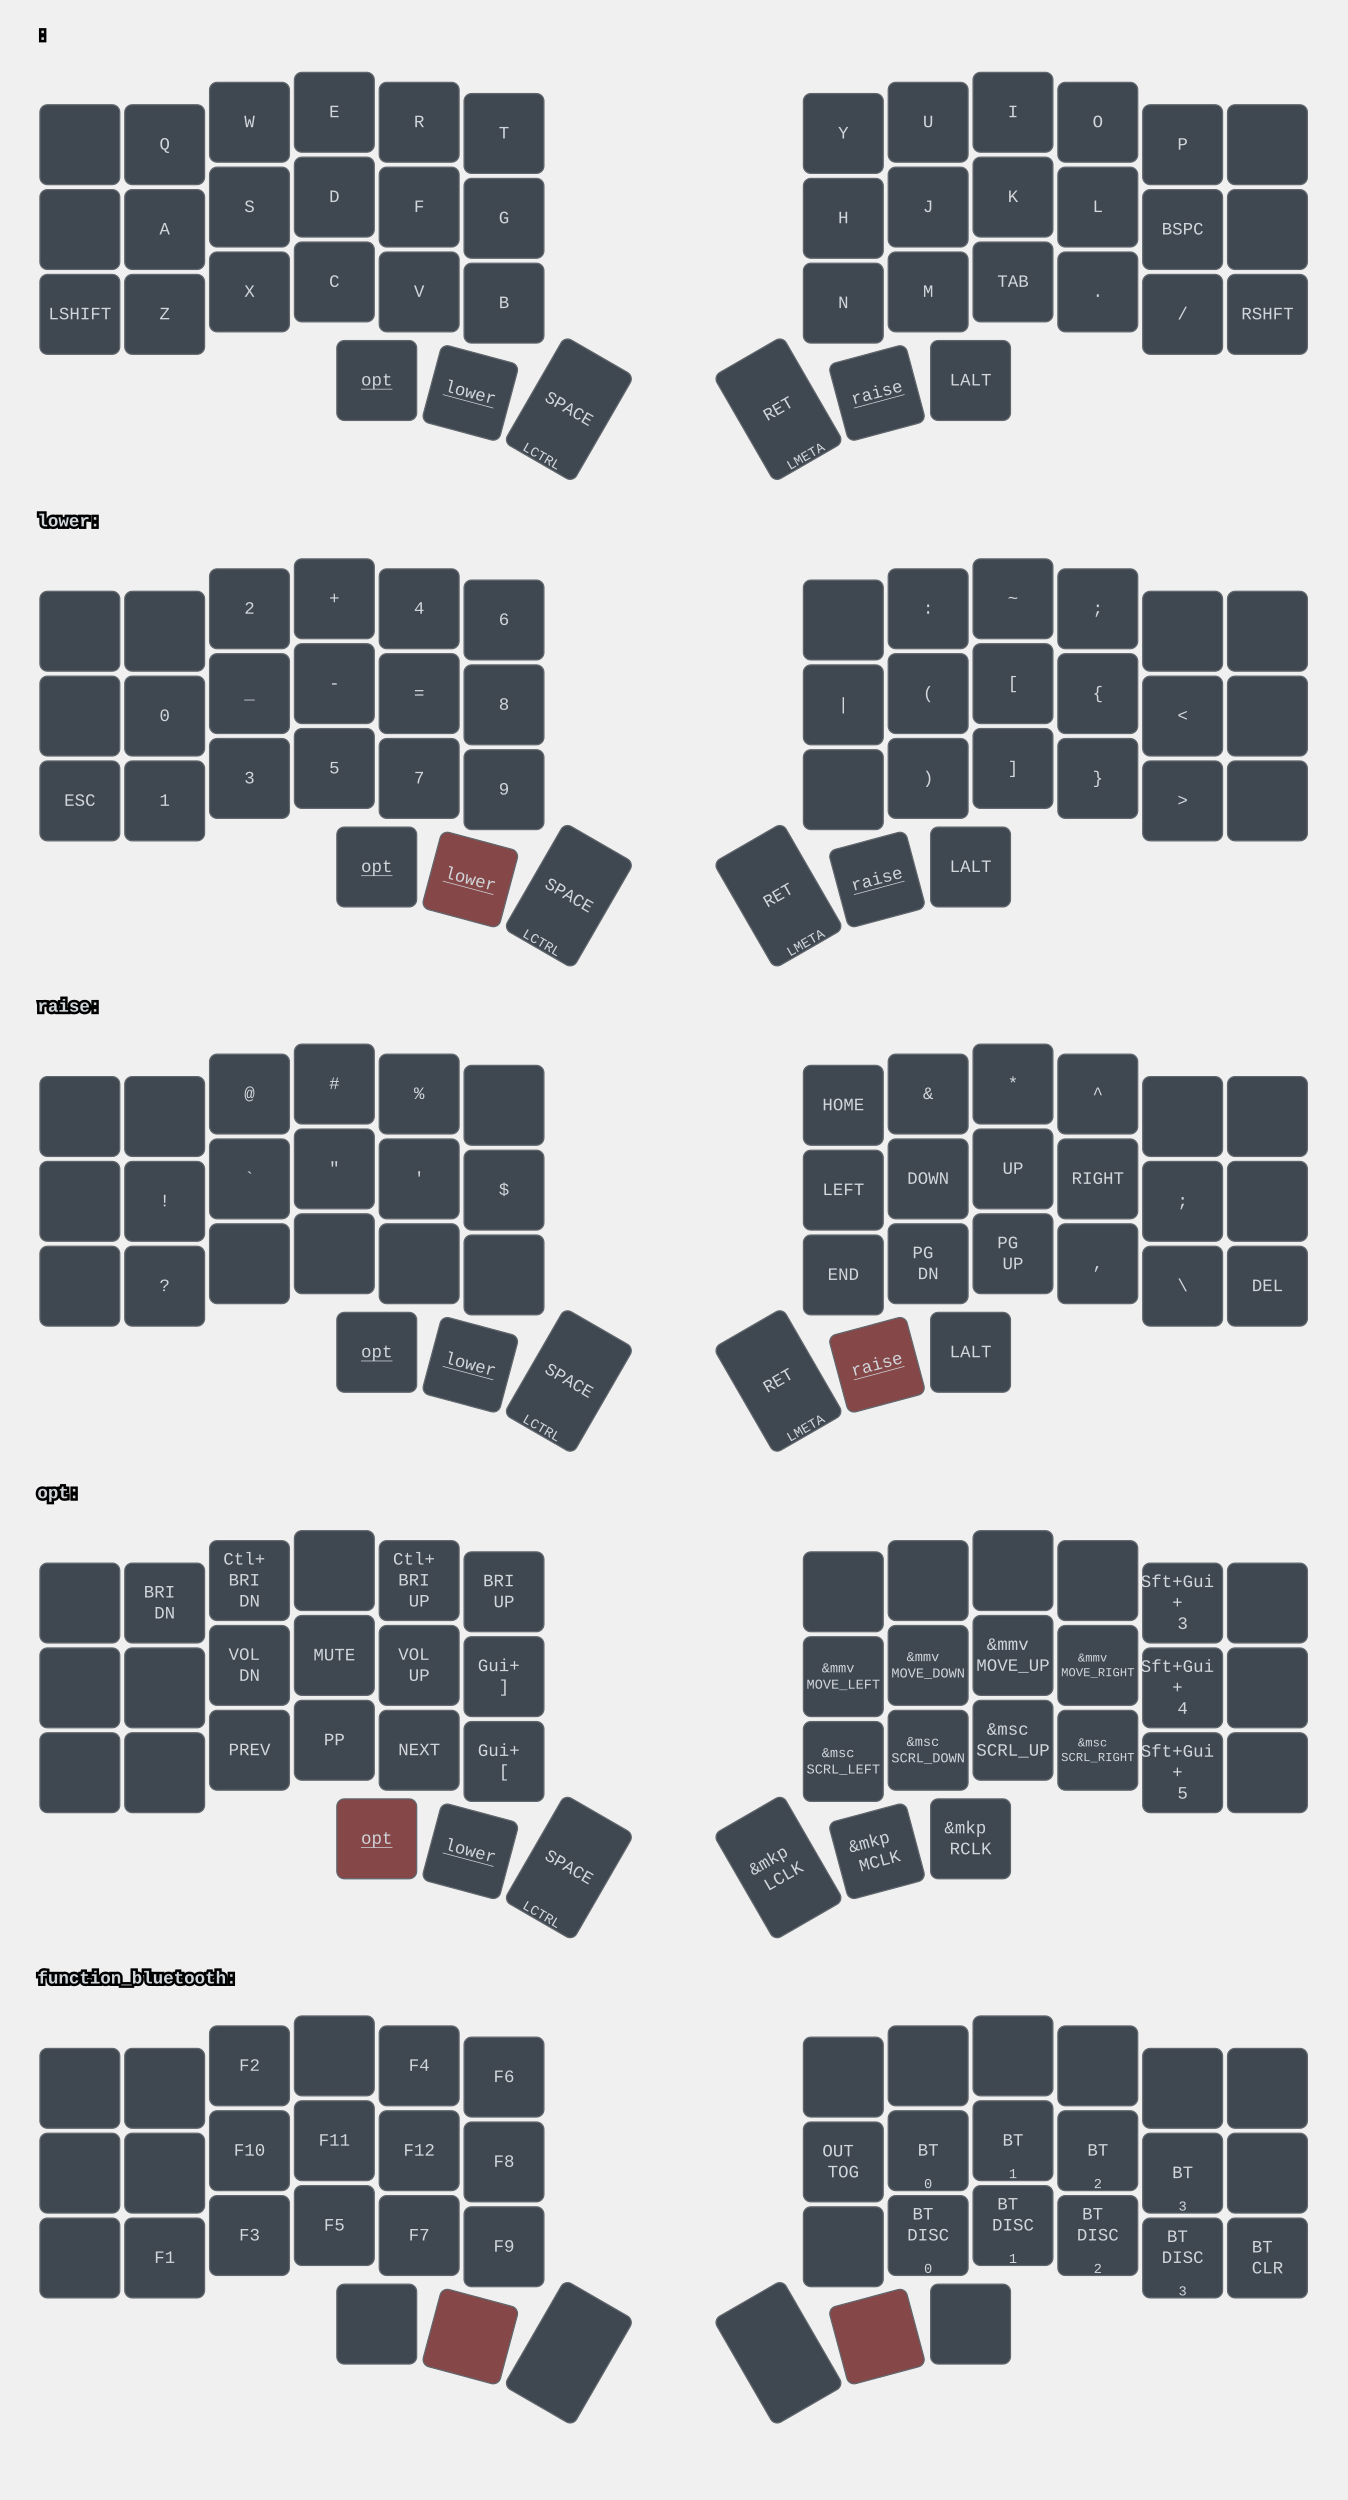
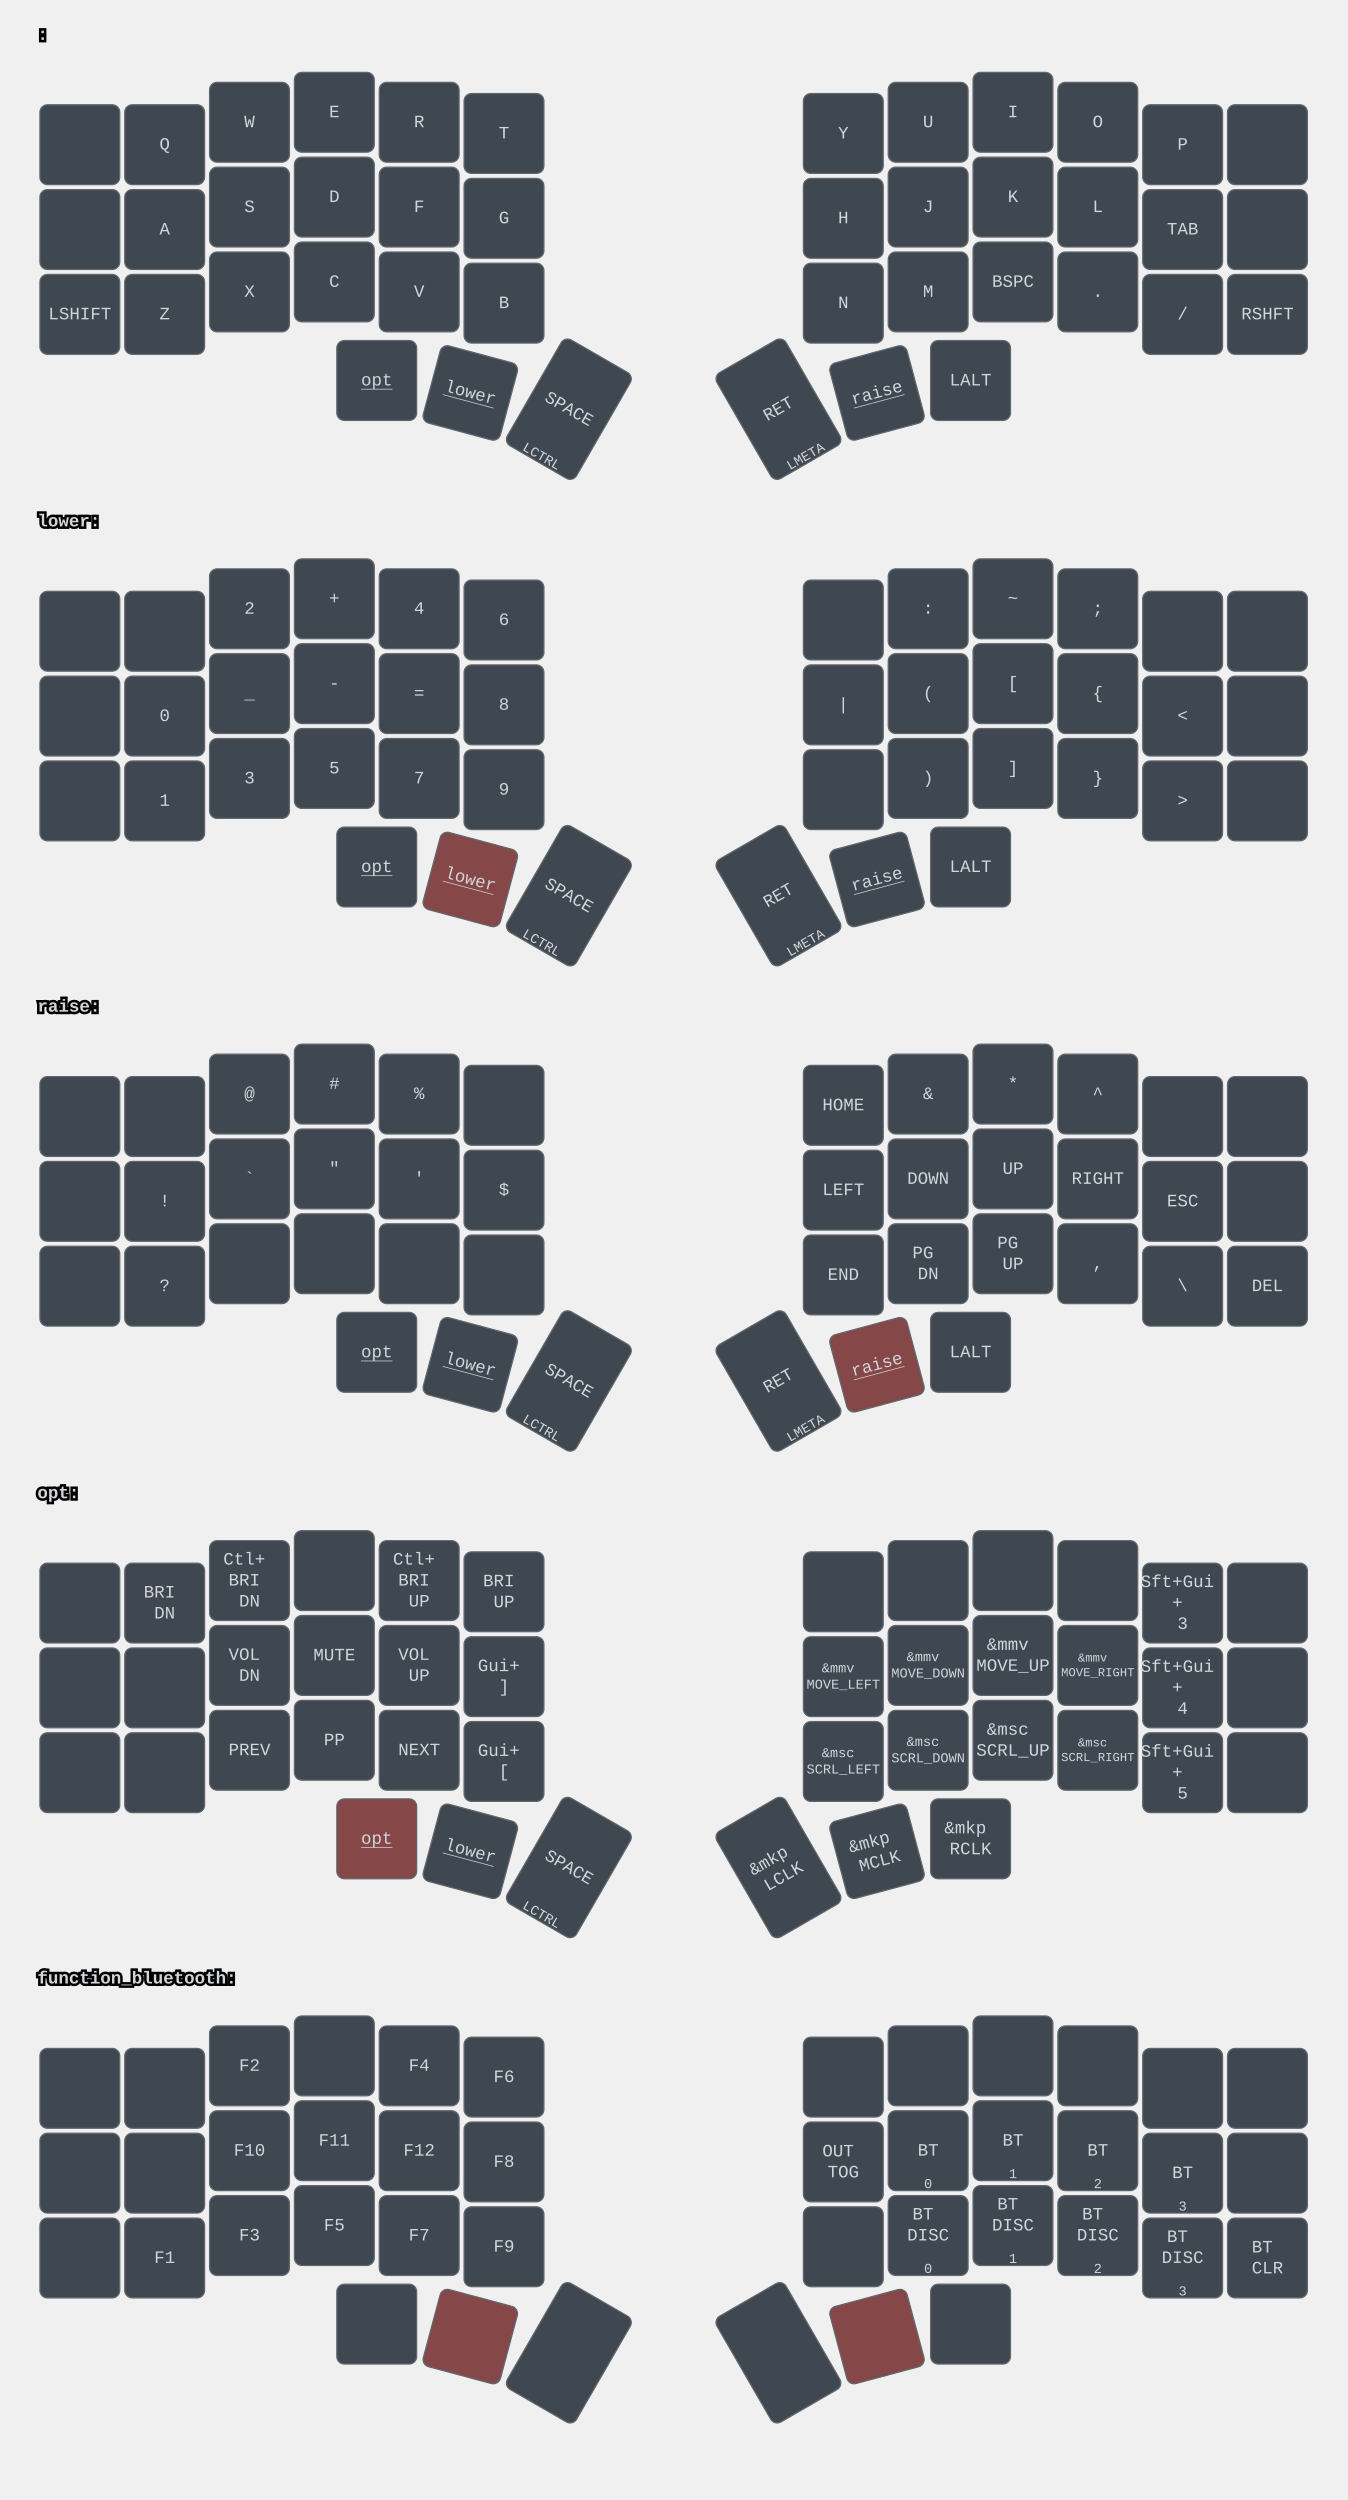
<svg xmlns="http://www.w3.org/2000/svg" width="1080" height="2004" viewBox="0 0 1080 2004" class="keymap">
  <style>/* inherit to force styles through use tags */
svg path {
    fill: inherit;
}

/* font and background color specifications */
svg.keymap {
    font-family: SFMono-Regular,Consolas,Liberation Mono,Menlo,monospace;
    font-size: 14px;
    font-kerning: normal;
    text-rendering: optimizeLegibility;
    fill: #24292e;
}

/* default key styling */
rect.key {
    fill: #f6f8fa;
}

rect.key, rect.combo {
    stroke: #c9cccf;
    stroke-width: 1;
}

/* default key side styling, only used is draw_key_sides is set */
rect.side {
    filter: brightness(90%);
}

/* color accent for combo boxes */
rect.combo, rect.combo-separate {
    fill: #cdf;
}

/* color accent for held keys */
rect.held, rect.combo.held {
    fill: #fdd;
}

/* color accent for ghost (optional) keys */
rect.ghost, rect.combo.ghost {
    stroke-dasharray: 4, 4;
    stroke-width: 2;
}

text {
    text-anchor: middle;
    dominant-baseline: middle;
}

/* styling for layer labels */
text.label {
    font-weight: bold;
    text-anchor: start;
    stroke: white;
    stroke-width: 4;
    paint-order: stroke;
}

/* styling for optional footer */
text.footer {
    text-anchor: end;
    dominant-baseline: auto;
    stroke: white;
    stroke-width: 4;
    paint-order: stroke;
}

/* styling for combo tap, and key non-tap label text */
text.combo, text.hold, text.shifted, text.left, text.right {
    font-size: 11px;
}

text.hold {
    text-anchor: middle;
    dominant-baseline: auto;
}

text.shifted {
    text-anchor: middle;
    dominant-baseline: hanging;
}

text.left {
    text-anchor: start;
}

text.right {
    text-anchor: end;
}

text.layer-activator {
    text-decoration: underline;
}

/* styling for hold/shifted label text in combo box */
text.combo.hold, text.combo.shifted, text.combo.left, text.combo.right {
    font-size: 8px;
}

/* lighter symbol for transparent keys */
text.trans {
    fill: #7b7e81;
}

/* styling for combo dendrons */
path.combo {
    stroke-width: 1;
    stroke: gray;
    fill: none;
}

/* Start Tabler Icons Cleanup */
/* cannot use height/width with glyphs */
.icon-tabler &gt; path {
    fill: inherit;
    stroke: inherit;
    stroke-width: 2;
}
/* hide tabler's default box */
.icon-tabler &gt; path[stroke="none"][fill="none"] {
    visibility: hidden;
}
/* End Tabler Icons Cleanup */

svg.keymap { fill: #d1d6db; }
rect.key { fill: #3f4750; }
rect.key, rect.combo { stroke: #60666c; }
rect.combo, rect.combo-separate { fill: #1f3d7a; }
rect.held, rect.combo.held { fill: #854747; }
text.label, text.footer { stroke: black; }
text.trans { fill: #7e8184; }
path.combo { stroke: #7f7f7f; }
</style>
  <g transform="translate(30, 0)" class="layer- ">
    <text x="0" y="28" class="label" id="x_x"> :</text>
    <g transform="translate(0, 56)">
      <g transform="translate(34, 60)" class="key keypos-0">
        <rect rx="6" ry="6" x="-32" y="-32" width="64" height="64" class="key" />
      </g>
      <g transform="translate(102, 60)" class="key keypos-1">
        <rect rx="6" ry="6" x="-32" y="-32" width="64" height="64" class="key" />
        <text x="0" y="0" class="key tap">Q</text>
      </g>
      <g transform="translate(170, 42)" class="key keypos-2">
        <rect rx="6" ry="6" x="-32" y="-32" width="64" height="64" class="key" />
        <text x="0" y="0" class="key tap">W</text>
      </g>
      <g transform="translate(238, 34)" class="key keypos-3">
        <rect rx="6" ry="6" x="-32" y="-32" width="64" height="64" class="key" />
        <text x="0" y="0" class="key tap">E</text>
      </g>
      <g transform="translate(306, 42)" class="key keypos-4">
        <rect rx="6" ry="6" x="-32" y="-32" width="64" height="64" class="key" />
        <text x="0" y="0" class="key tap">R</text>
      </g>
      <g transform="translate(374, 51)" class="key keypos-5">
        <rect rx="6" ry="6" x="-32" y="-32" width="64" height="64" class="key" />
        <text x="0" y="0" class="key tap">T</text>
      </g>
      <g transform="translate(646, 51)" class="key keypos-6">
        <rect rx="6" ry="6" x="-32" y="-32" width="64" height="64" class="key" />
        <text x="0" y="0" class="key tap">Y</text>
      </g>
      <g transform="translate(714, 42)" class="key keypos-7">
        <rect rx="6" ry="6" x="-32" y="-32" width="64" height="64" class="key" />
        <text x="0" y="0" class="key tap">U</text>
      </g>
      <g transform="translate(782, 34)" class="key keypos-8">
        <rect rx="6" ry="6" x="-32" y="-32" width="64" height="64" class="key" />
        <text x="0" y="0" class="key tap">I</text>
      </g>
      <g transform="translate(850, 42)" class="key keypos-9">
        <rect rx="6" ry="6" x="-32" y="-32" width="64" height="64" class="key" />
        <text x="0" y="0" class="key tap">O</text>
      </g>
      <g transform="translate(918, 60)" class="key keypos-10">
        <rect rx="6" ry="6" x="-32" y="-32" width="64" height="64" class="key" />
        <text x="0" y="0" class="key tap">P</text>
      </g>
      <g transform="translate(986, 60)" class="key keypos-11">
        <rect rx="6" ry="6" x="-32" y="-32" width="64" height="64" class="key" />
      </g>
      <g transform="translate(34, 128)" class="key keypos-12">
        <rect rx="6" ry="6" x="-32" y="-32" width="64" height="64" class="key" />
      </g>
      <g transform="translate(102, 128)" class="key keypos-13">
        <rect rx="6" ry="6" x="-32" y="-32" width="64" height="64" class="key" />
        <text x="0" y="0" class="key tap">A</text>
      </g>
      <g transform="translate(170, 110)" class="key keypos-14">
        <rect rx="6" ry="6" x="-32" y="-32" width="64" height="64" class="key" />
        <text x="0" y="0" class="key tap">S</text>
      </g>
      <g transform="translate(238, 102)" class="key keypos-15">
        <rect rx="6" ry="6" x="-32" y="-32" width="64" height="64" class="key" />
        <text x="0" y="0" class="key tap">D</text>
      </g>
      <g transform="translate(306, 110)" class="key keypos-16">
        <rect rx="6" ry="6" x="-32" y="-32" width="64" height="64" class="key" />
        <text x="0" y="0" class="key tap">F</text>
      </g>
      <g transform="translate(374, 119)" class="key keypos-17">
        <rect rx="6" ry="6" x="-32" y="-32" width="64" height="64" class="key" />
        <text x="0" y="0" class="key tap">G</text>
      </g>
      <g transform="translate(646, 119)" class="key keypos-18">
        <rect rx="6" ry="6" x="-32" y="-32" width="64" height="64" class="key" />
        <text x="0" y="0" class="key tap">H</text>
      </g>
      <g transform="translate(714, 110)" class="key keypos-19">
        <rect rx="6" ry="6" x="-32" y="-32" width="64" height="64" class="key" />
        <text x="0" y="0" class="key tap">J</text>
      </g>
      <g transform="translate(782, 102)" class="key keypos-20">
        <rect rx="6" ry="6" x="-32" y="-32" width="64" height="64" class="key" />
        <text x="0" y="0" class="key tap">K</text>
      </g>
      <g transform="translate(850, 110)" class="key keypos-21">
        <rect rx="6" ry="6" x="-32" y="-32" width="64" height="64" class="key" />
        <text x="0" y="0" class="key tap">L</text>
      </g>
      <g transform="translate(918, 128)" class="key keypos-22">
        <rect rx="6" ry="6" x="-32" y="-32" width="64" height="64" class="key" />
+         <text x="0" y="0" class="key tap">TAB</text>
+       </g>
+       <g transform="translate(986, 128)" class="key keypos-23">
+         <rect rx="6" ry="6" x="-32" y="-32" width="64" height="64" class="key" />
+       </g>
+       <g transform="translate(34, 196)" class="key keypos-24">
+         <rect rx="6" ry="6" x="-32" y="-32" width="64" height="64" class="key" />
+         <text x="0" y="0" class="key tap">LSHIFT</text>
+       </g>
+       <g transform="translate(102, 196)" class="key keypos-25">
+         <rect rx="6" ry="6" x="-32" y="-32" width="64" height="64" class="key" />
+         <text x="0" y="0" class="key tap">Z</text>
+       </g>
+       <g transform="translate(170, 178)" class="key keypos-26">
+         <rect rx="6" ry="6" x="-32" y="-32" width="64" height="64" class="key" />
+         <text x="0" y="0" class="key tap">X</text>
+       </g>
+       <g transform="translate(238, 170)" class="key keypos-27">
+         <rect rx="6" ry="6" x="-32" y="-32" width="64" height="64" class="key" />
+         <text x="0" y="0" class="key tap">C</text>
+       </g>
+       <g transform="translate(306, 178)" class="key keypos-28">
+         <rect rx="6" ry="6" x="-32" y="-32" width="64" height="64" class="key" />
+         <text x="0" y="0" class="key tap">V</text>
+       </g>
+       <g transform="translate(374, 187)" class="key keypos-29">
+         <rect rx="6" ry="6" x="-32" y="-32" width="64" height="64" class="key" />
+         <text x="0" y="0" class="key tap">B</text>
+       </g>
+       <g transform="translate(646, 187)" class="key keypos-30">
+         <rect rx="6" ry="6" x="-32" y="-32" width="64" height="64" class="key" />
+         <text x="0" y="0" class="key tap">N</text>
+       </g>
+       <g transform="translate(714, 178)" class="key keypos-31">
+         <rect rx="6" ry="6" x="-32" y="-32" width="64" height="64" class="key" />
+         <text x="0" y="0" class="key tap">M</text>
+       </g>
+       <g transform="translate(782, 170)" class="key keypos-32">
+         <rect rx="6" ry="6" x="-32" y="-32" width="64" height="64" class="key" />
        <text x="0" y="0" class="key tap">BSPC</text>
-       </g>
-       <g transform="translate(986, 128)" class="key keypos-23">
-         <rect rx="6" ry="6" x="-32" y="-32" width="64" height="64" class="key" />
-       </g>
-       <g transform="translate(34, 196)" class="key keypos-24">
-         <rect rx="6" ry="6" x="-32" y="-32" width="64" height="64" class="key" />
-         <text x="0" y="0" class="key tap">LSHIFT</text>
-       </g>
-       <g transform="translate(102, 196)" class="key keypos-25">
-         <rect rx="6" ry="6" x="-32" y="-32" width="64" height="64" class="key" />
-         <text x="0" y="0" class="key tap">Z</text>
-       </g>
-       <g transform="translate(170, 178)" class="key keypos-26">
-         <rect rx="6" ry="6" x="-32" y="-32" width="64" height="64" class="key" />
-         <text x="0" y="0" class="key tap">X</text>
-       </g>
-       <g transform="translate(238, 170)" class="key keypos-27">
-         <rect rx="6" ry="6" x="-32" y="-32" width="64" height="64" class="key" />
-         <text x="0" y="0" class="key tap">C</text>
-       </g>
-       <g transform="translate(306, 178)" class="key keypos-28">
-         <rect rx="6" ry="6" x="-32" y="-32" width="64" height="64" class="key" />
-         <text x="0" y="0" class="key tap">V</text>
-       </g>
-       <g transform="translate(374, 187)" class="key keypos-29">
-         <rect rx="6" ry="6" x="-32" y="-32" width="64" height="64" class="key" />
-         <text x="0" y="0" class="key tap">B</text>
-       </g>
-       <g transform="translate(646, 187)" class="key keypos-30">
-         <rect rx="6" ry="6" x="-32" y="-32" width="64" height="64" class="key" />
-         <text x="0" y="0" class="key tap">N</text>
-       </g>
-       <g transform="translate(714, 178)" class="key keypos-31">
-         <rect rx="6" ry="6" x="-32" y="-32" width="64" height="64" class="key" />
-         <text x="0" y="0" class="key tap">M</text>
-       </g>
-       <g transform="translate(782, 170)" class="key keypos-32">
-         <rect rx="6" ry="6" x="-32" y="-32" width="64" height="64" class="key" />
-         <text x="0" y="0" class="key tap">TAB</text>
      </g>
      <g transform="translate(850, 178)" class="key keypos-33">
        <rect rx="6" ry="6" x="-32" y="-32" width="64" height="64" class="key" />
        <text x="0" y="0" class="key tap">.</text>
      </g>
      <g transform="translate(918, 196)" class="key keypos-34">
        <rect rx="6" ry="6" x="-32" y="-32" width="64" height="64" class="key" />
        <text x="0" y="0" class="key tap">/</text>
      </g>
      <g transform="translate(986, 196)" class="key keypos-35">
        <rect rx="6" ry="6" x="-32" y="-32" width="64" height="64" class="key" />
        <text x="0" y="0" class="key tap">RSHFT</text>
      </g>
      <g transform="translate(272, 249)" class="key keypos-36">
        <rect rx="6" ry="6" x="-32" y="-32" width="64" height="64" class="key" />
        <a href="#opt">
          <text x="0" y="0" class="key tap layer-activator">opt</text>
        </a>
      </g>
      <g transform="translate(347, 259) rotate(15.0)" class="key keypos-37">
        <rect rx="6" ry="6" x="-32" y="-32" width="64" height="64" class="key" />
        <a href="#lower">
          <text x="0" y="0" class="key tap layer-activator">lower</text>
        </a>
      </g>
      <g transform="translate(426, 272) rotate(30.0)" class="key keypos-38">
        <rect rx="6" ry="6" x="-32" y="-49" width="64" height="98" class="key" />
        <text x="0" y="0" class="key tap">SPACE</text>
        <text x="0" y="47" class="key hold">LCTRL</text>
      </g>
      <g transform="translate(594, 272) rotate(-30.0)" class="key keypos-39">
        <rect rx="6" ry="6" x="-32" y="-49" width="64" height="98" class="key" />
        <text x="0" y="0" class="key tap">RET</text>
        <text x="0" y="47" class="key hold">LMETA</text>
      </g>
      <g transform="translate(673, 259) rotate(-15.0)" class="key keypos-40">
        <rect rx="6" ry="6" x="-32" y="-32" width="64" height="64" class="key" />
        <a href="#raise">
          <text x="0" y="0" class="key tap layer-activator">raise</text>
        </a>
      </g>
      <g transform="translate(748, 249)" class="key keypos-41">
        <rect rx="6" ry="6" x="-32" y="-32" width="64" height="64" class="key" />
        <text x="0" y="0" class="key tap">LALT</text>
      </g>
    </g>
  </g>
  <g transform="translate(30, 390)" class="layer-lower">
    <text x="0" y="28" class="label" id="lower">lower:</text>
    <g transform="translate(0, 56)">
      <g transform="translate(34, 60)" class="key keypos-0">
        <rect rx="6" ry="6" x="-32" y="-32" width="64" height="64" class="key" />
      </g>
      <g transform="translate(102, 60)" class="key keypos-1">
        <rect rx="6" ry="6" x="-32" y="-32" width="64" height="64" class="key" />
      </g>
      <g transform="translate(170, 42)" class="key keypos-2">
        <rect rx="6" ry="6" x="-32" y="-32" width="64" height="64" class="key" />
        <text x="0" y="0" class="key tap">2</text>
      </g>
      <g transform="translate(238, 34)" class="key keypos-3">
        <rect rx="6" ry="6" x="-32" y="-32" width="64" height="64" class="key" />
        <text x="0" y="0" class="key tap">+</text>
      </g>
      <g transform="translate(306, 42)" class="key keypos-4">
        <rect rx="6" ry="6" x="-32" y="-32" width="64" height="64" class="key" />
        <text x="0" y="0" class="key tap">4</text>
      </g>
      <g transform="translate(374, 51)" class="key keypos-5">
        <rect rx="6" ry="6" x="-32" y="-32" width="64" height="64" class="key" />
        <text x="0" y="0" class="key tap">6</text>
      </g>
      <g transform="translate(646, 51)" class="key keypos-6">
        <rect rx="6" ry="6" x="-32" y="-32" width="64" height="64" class="key" />
      </g>
      <g transform="translate(714, 42)" class="key keypos-7">
        <rect rx="6" ry="6" x="-32" y="-32" width="64" height="64" class="key" />
        <text x="0" y="0" class="key tap">:</text>
      </g>
      <g transform="translate(782, 34)" class="key keypos-8">
        <rect rx="6" ry="6" x="-32" y="-32" width="64" height="64" class="key" />
        <text x="0" y="0" class="key tap">~</text>
      </g>
      <g transform="translate(850, 42)" class="key keypos-9">
        <rect rx="6" ry="6" x="-32" y="-32" width="64" height="64" class="key" />
        <text x="0" y="0" class="key tap">;</text>
      </g>
      <g transform="translate(918, 60)" class="key keypos-10">
        <rect rx="6" ry="6" x="-32" y="-32" width="64" height="64" class="key" />
      </g>
      <g transform="translate(986, 60)" class="key keypos-11">
        <rect rx="6" ry="6" x="-32" y="-32" width="64" height="64" class="key" />
      </g>
      <g transform="translate(34, 128)" class="key keypos-12">
        <rect rx="6" ry="6" x="-32" y="-32" width="64" height="64" class="key" />
      </g>
      <g transform="translate(102, 128)" class="key keypos-13">
        <rect rx="6" ry="6" x="-32" y="-32" width="64" height="64" class="key" />
        <text x="0" y="0" class="key tap">0</text>
      </g>
      <g transform="translate(170, 110)" class="key keypos-14">
        <rect rx="6" ry="6" x="-32" y="-32" width="64" height="64" class="key" />
        <text x="0" y="0" class="key tap">_</text>
      </g>
      <g transform="translate(238, 102)" class="key keypos-15">
        <rect rx="6" ry="6" x="-32" y="-32" width="64" height="64" class="key" />
        <text x="0" y="0" class="key tap">-</text>
      </g>
      <g transform="translate(306, 110)" class="key keypos-16">
        <rect rx="6" ry="6" x="-32" y="-32" width="64" height="64" class="key" />
        <text x="0" y="0" class="key tap">=</text>
      </g>
      <g transform="translate(374, 119)" class="key keypos-17">
        <rect rx="6" ry="6" x="-32" y="-32" width="64" height="64" class="key" />
        <text x="0" y="0" class="key tap">8</text>
      </g>
      <g transform="translate(646, 119)" class="key keypos-18">
        <rect rx="6" ry="6" x="-32" y="-32" width="64" height="64" class="key" />
        <text x="0" y="0" class="key tap">|</text>
      </g>
      <g transform="translate(714, 110)" class="key keypos-19">
        <rect rx="6" ry="6" x="-32" y="-32" width="64" height="64" class="key" />
        <text x="0" y="0" class="key tap">(</text>
      </g>
      <g transform="translate(782, 102)" class="key keypos-20">
        <rect rx="6" ry="6" x="-32" y="-32" width="64" height="64" class="key" />
        <text x="0" y="0" class="key tap">[</text>
      </g>
      <g transform="translate(850, 110)" class="key keypos-21">
        <rect rx="6" ry="6" x="-32" y="-32" width="64" height="64" class="key" />
        <text x="0" y="0" class="key tap">{</text>
      </g>
      <g transform="translate(918, 128)" class="key keypos-22">
        <rect rx="6" ry="6" x="-32" y="-32" width="64" height="64" class="key" />
        <text x="0" y="0" class="key tap">&lt;</text>
      </g>
      <g transform="translate(986, 128)" class="key keypos-23">
        <rect rx="6" ry="6" x="-32" y="-32" width="64" height="64" class="key" />
      </g>
      <g transform="translate(34, 196)" class="key keypos-24">
        <rect rx="6" ry="6" x="-32" y="-32" width="64" height="64" class="key" />
-         <text x="0" y="0" class="key tap">ESC</text>
      </g>
      <g transform="translate(102, 196)" class="key keypos-25">
        <rect rx="6" ry="6" x="-32" y="-32" width="64" height="64" class="key" />
        <text x="0" y="0" class="key tap">1</text>
      </g>
      <g transform="translate(170, 178)" class="key keypos-26">
        <rect rx="6" ry="6" x="-32" y="-32" width="64" height="64" class="key" />
        <text x="0" y="0" class="key tap">3</text>
      </g>
      <g transform="translate(238, 170)" class="key keypos-27">
        <rect rx="6" ry="6" x="-32" y="-32" width="64" height="64" class="key" />
        <text x="0" y="0" class="key tap">5</text>
      </g>
      <g transform="translate(306, 178)" class="key keypos-28">
        <rect rx="6" ry="6" x="-32" y="-32" width="64" height="64" class="key" />
        <text x="0" y="0" class="key tap">7</text>
      </g>
      <g transform="translate(374, 187)" class="key keypos-29">
        <rect rx="6" ry="6" x="-32" y="-32" width="64" height="64" class="key" />
        <text x="0" y="0" class="key tap">9</text>
      </g>
      <g transform="translate(646, 187)" class="key keypos-30">
        <rect rx="6" ry="6" x="-32" y="-32" width="64" height="64" class="key" />
      </g>
      <g transform="translate(714, 178)" class="key keypos-31">
        <rect rx="6" ry="6" x="-32" y="-32" width="64" height="64" class="key" />
        <text x="0" y="0" class="key tap">)</text>
      </g>
      <g transform="translate(782, 170)" class="key keypos-32">
        <rect rx="6" ry="6" x="-32" y="-32" width="64" height="64" class="key" />
        <text x="0" y="0" class="key tap">]</text>
      </g>
      <g transform="translate(850, 178)" class="key keypos-33">
        <rect rx="6" ry="6" x="-32" y="-32" width="64" height="64" class="key" />
        <text x="0" y="0" class="key tap">}</text>
      </g>
      <g transform="translate(918, 196)" class="key keypos-34">
        <rect rx="6" ry="6" x="-32" y="-32" width="64" height="64" class="key" />
        <text x="0" y="0" class="key tap">&gt;</text>
      </g>
      <g transform="translate(986, 196)" class="key keypos-35">
        <rect rx="6" ry="6" x="-32" y="-32" width="64" height="64" class="key" />
      </g>
      <g transform="translate(272, 249)" class="key keypos-36">
        <rect rx="6" ry="6" x="-32" y="-32" width="64" height="64" class="key" />
        <a href="#opt">
          <text x="0" y="0" class="key tap layer-activator">opt</text>
        </a>
      </g>
      <g transform="translate(347, 259) rotate(15.0)" class="key held keypos-37">
        <rect rx="6" ry="6" x="-32" y="-32" width="64" height="64" class="key held" />
        <a href="#lower">
          <text x="0" y="0" class="key held tap layer-activator">lower</text>
        </a>
      </g>
      <g transform="translate(426, 272) rotate(30.0)" class="key keypos-38">
        <rect rx="6" ry="6" x="-32" y="-49" width="64" height="98" class="key" />
        <text x="0" y="0" class="key tap">SPACE</text>
        <text x="0" y="47" class="key hold">LCTRL</text>
      </g>
      <g transform="translate(594, 272) rotate(-30.0)" class="key keypos-39">
        <rect rx="6" ry="6" x="-32" y="-49" width="64" height="98" class="key" />
        <text x="0" y="0" class="key tap">RET</text>
        <text x="0" y="47" class="key hold">LMETA</text>
      </g>
      <g transform="translate(673, 259) rotate(-15.0)" class="key keypos-40">
        <rect rx="6" ry="6" x="-32" y="-32" width="64" height="64" class="key" />
        <a href="#raise">
          <text x="0" y="0" class="key tap layer-activator">raise</text>
        </a>
      </g>
      <g transform="translate(748, 249)" class="key keypos-41">
        <rect rx="6" ry="6" x="-32" y="-32" width="64" height="64" class="key" />
        <text x="0" y="0" class="key tap">LALT</text>
      </g>
    </g>
  </g>
  <g transform="translate(30, 779)" class="layer-raise">
    <text x="0" y="28" class="label" id="raise">raise:</text>
    <g transform="translate(0, 56)">
      <g transform="translate(34, 60)" class="key keypos-0">
        <rect rx="6" ry="6" x="-32" y="-32" width="64" height="64" class="key" />
      </g>
      <g transform="translate(102, 60)" class="key keypos-1">
        <rect rx="6" ry="6" x="-32" y="-32" width="64" height="64" class="key" />
      </g>
      <g transform="translate(170, 42)" class="key keypos-2">
        <rect rx="6" ry="6" x="-32" y="-32" width="64" height="64" class="key" />
        <text x="0" y="0" class="key tap">@</text>
      </g>
      <g transform="translate(238, 34)" class="key keypos-3">
        <rect rx="6" ry="6" x="-32" y="-32" width="64" height="64" class="key" />
        <text x="0" y="0" class="key tap">#</text>
      </g>
      <g transform="translate(306, 42)" class="key keypos-4">
        <rect rx="6" ry="6" x="-32" y="-32" width="64" height="64" class="key" />
        <text x="0" y="0" class="key tap">%</text>
      </g>
      <g transform="translate(374, 51)" class="key keypos-5">
        <rect rx="6" ry="6" x="-32" y="-32" width="64" height="64" class="key" />
      </g>
      <g transform="translate(646, 51)" class="key keypos-6">
        <rect rx="6" ry="6" x="-32" y="-32" width="64" height="64" class="key" />
        <text x="0" y="0" class="key tap">HOME</text>
      </g>
      <g transform="translate(714, 42)" class="key keypos-7">
        <rect rx="6" ry="6" x="-32" y="-32" width="64" height="64" class="key" />
        <text x="0" y="0" class="key tap">&amp;</text>
      </g>
      <g transform="translate(782, 34)" class="key keypos-8">
        <rect rx="6" ry="6" x="-32" y="-32" width="64" height="64" class="key" />
        <text x="0" y="0" class="key tap">*</text>
      </g>
      <g transform="translate(850, 42)" class="key keypos-9">
        <rect rx="6" ry="6" x="-32" y="-32" width="64" height="64" class="key" />
        <text x="0" y="0" class="key tap">^</text>
      </g>
      <g transform="translate(918, 60)" class="key keypos-10">
        <rect rx="6" ry="6" x="-32" y="-32" width="64" height="64" class="key" />
      </g>
      <g transform="translate(986, 60)" class="key keypos-11">
        <rect rx="6" ry="6" x="-32" y="-32" width="64" height="64" class="key" />
      </g>
      <g transform="translate(34, 128)" class="key keypos-12">
        <rect rx="6" ry="6" x="-32" y="-32" width="64" height="64" class="key" />
      </g>
      <g transform="translate(102, 128)" class="key keypos-13">
        <rect rx="6" ry="6" x="-32" y="-32" width="64" height="64" class="key" />
        <text x="0" y="0" class="key tap">!</text>
      </g>
      <g transform="translate(170, 110)" class="key keypos-14">
        <rect rx="6" ry="6" x="-32" y="-32" width="64" height="64" class="key" />
        <text x="0" y="0" class="key tap">`</text>
      </g>
      <g transform="translate(238, 102)" class="key keypos-15">
        <rect rx="6" ry="6" x="-32" y="-32" width="64" height="64" class="key" />
        <text x="0" y="0" class="key tap">"</text>
      </g>
      <g transform="translate(306, 110)" class="key keypos-16">
        <rect rx="6" ry="6" x="-32" y="-32" width="64" height="64" class="key" />
        <text x="0" y="0" class="key tap">'</text>
      </g>
      <g transform="translate(374, 119)" class="key keypos-17">
        <rect rx="6" ry="6" x="-32" y="-32" width="64" height="64" class="key" />
        <text x="0" y="0" class="key tap">$</text>
      </g>
      <g transform="translate(646, 119)" class="key keypos-18">
        <rect rx="6" ry="6" x="-32" y="-32" width="64" height="64" class="key" />
        <text x="0" y="0" class="key tap">LEFT</text>
      </g>
      <g transform="translate(714, 110)" class="key keypos-19">
        <rect rx="6" ry="6" x="-32" y="-32" width="64" height="64" class="key" />
        <text x="0" y="0" class="key tap">DOWN</text>
      </g>
      <g transform="translate(782, 102)" class="key keypos-20">
        <rect rx="6" ry="6" x="-32" y="-32" width="64" height="64" class="key" />
        <text x="0" y="0" class="key tap">UP</text>
      </g>
      <g transform="translate(850, 110)" class="key keypos-21">
        <rect rx="6" ry="6" x="-32" y="-32" width="64" height="64" class="key" />
        <text x="0" y="0" class="key tap">RIGHT</text>
      </g>
      <g transform="translate(918, 128)" class="key keypos-22">
        <rect rx="6" ry="6" x="-32" y="-32" width="64" height="64" class="key" />
-         <text x="0" y="0" class="key tap">;</text>
+         <text x="0" y="0" class="key tap">ESC</text>
      </g>
      <g transform="translate(986, 128)" class="key keypos-23">
        <rect rx="6" ry="6" x="-32" y="-32" width="64" height="64" class="key" />
      </g>
      <g transform="translate(34, 196)" class="key keypos-24">
        <rect rx="6" ry="6" x="-32" y="-32" width="64" height="64" class="key" />
      </g>
      <g transform="translate(102, 196)" class="key keypos-25">
        <rect rx="6" ry="6" x="-32" y="-32" width="64" height="64" class="key" />
        <text x="0" y="0" class="key tap">?</text>
      </g>
      <g transform="translate(170, 178)" class="key keypos-26">
        <rect rx="6" ry="6" x="-32" y="-32" width="64" height="64" class="key" />
      </g>
      <g transform="translate(238, 170)" class="key keypos-27">
        <rect rx="6" ry="6" x="-32" y="-32" width="64" height="64" class="key" />
      </g>
      <g transform="translate(306, 178)" class="key keypos-28">
        <rect rx="6" ry="6" x="-32" y="-32" width="64" height="64" class="key" />
      </g>
      <g transform="translate(374, 187)" class="key keypos-29">
        <rect rx="6" ry="6" x="-32" y="-32" width="64" height="64" class="key" />
      </g>
      <g transform="translate(646, 187)" class="key keypos-30">
        <rect rx="6" ry="6" x="-32" y="-32" width="64" height="64" class="key" />
        <text x="0" y="0" class="key tap">END</text>
      </g>
      <g transform="translate(714, 178)" class="key keypos-31">
        <rect rx="6" ry="6" x="-32" y="-32" width="64" height="64" class="key" />
        <text x="0" y="0" class="key tap">
          <tspan x="0" dy="-0.6em">PG</tspan>
          <tspan x="0" dy="1.2em">DN</tspan>
        </text>
      </g>
      <g transform="translate(782, 170)" class="key keypos-32">
        <rect rx="6" ry="6" x="-32" y="-32" width="64" height="64" class="key" />
        <text x="0" y="0" class="key tap">
          <tspan x="0" dy="-0.6em">PG</tspan>
          <tspan x="0" dy="1.2em">UP</tspan>
        </text>
      </g>
      <g transform="translate(850, 178)" class="key keypos-33">
        <rect rx="6" ry="6" x="-32" y="-32" width="64" height="64" class="key" />
        <text x="0" y="0" class="key tap">,</text>
      </g>
      <g transform="translate(918, 196)" class="key keypos-34">
        <rect rx="6" ry="6" x="-32" y="-32" width="64" height="64" class="key" />
        <text x="0" y="0" class="key tap">\</text>
      </g>
      <g transform="translate(986, 196)" class="key keypos-35">
        <rect rx="6" ry="6" x="-32" y="-32" width="64" height="64" class="key" />
        <text x="0" y="0" class="key tap">DEL</text>
      </g>
      <g transform="translate(272, 249)" class="key keypos-36">
        <rect rx="6" ry="6" x="-32" y="-32" width="64" height="64" class="key" />
        <a href="#opt">
          <text x="0" y="0" class="key tap layer-activator">opt</text>
        </a>
      </g>
      <g transform="translate(347, 259) rotate(15.0)" class="key keypos-37">
        <rect rx="6" ry="6" x="-32" y="-32" width="64" height="64" class="key" />
        <a href="#lower">
          <text x="0" y="0" class="key tap layer-activator">lower</text>
        </a>
      </g>
      <g transform="translate(426, 272) rotate(30.0)" class="key keypos-38">
        <rect rx="6" ry="6" x="-32" y="-49" width="64" height="98" class="key" />
        <text x="0" y="0" class="key tap">SPACE</text>
        <text x="0" y="47" class="key hold">LCTRL</text>
      </g>
      <g transform="translate(594, 272) rotate(-30.0)" class="key keypos-39">
        <rect rx="6" ry="6" x="-32" y="-49" width="64" height="98" class="key" />
        <text x="0" y="0" class="key tap">RET</text>
        <text x="0" y="47" class="key hold">LMETA</text>
      </g>
      <g transform="translate(673, 259) rotate(-15.0)" class="key held keypos-40">
        <rect rx="6" ry="6" x="-32" y="-32" width="64" height="64" class="key held" />
        <a href="#raise">
          <text x="0" y="0" class="key held tap layer-activator">raise</text>
        </a>
      </g>
      <g transform="translate(748, 249)" class="key keypos-41">
        <rect rx="6" ry="6" x="-32" y="-32" width="64" height="64" class="key" />
        <text x="0" y="0" class="key tap">LALT</text>
      </g>
    </g>
  </g>
  <g transform="translate(30, 1169)" class="layer-opt">
    <text x="0" y="28" class="label" id="opt">opt:</text>
    <g transform="translate(0, 56)">
      <g transform="translate(34, 60)" class="key keypos-0">
        <rect rx="6" ry="6" x="-32" y="-32" width="64" height="64" class="key" />
      </g>
      <g transform="translate(102, 60)" class="key keypos-1">
        <rect rx="6" ry="6" x="-32" y="-32" width="64" height="64" class="key" />
        <text x="0" y="0" class="key tap">
          <tspan x="0" dy="-0.6em">BRI</tspan>
          <tspan x="0" dy="1.2em">DN</tspan>
        </text>
      </g>
      <g transform="translate(170, 42)" class="key keypos-2">
        <rect rx="6" ry="6" x="-32" y="-32" width="64" height="64" class="key" />
        <text x="0" y="0" class="key tap">
          <tspan x="0" dy="-1.2em">Ctl+</tspan>
          <tspan x="0" dy="1.2em">BRI</tspan>
          <tspan x="0" dy="1.2em">DN</tspan>
        </text>
      </g>
      <g transform="translate(238, 34)" class="key keypos-3">
        <rect rx="6" ry="6" x="-32" y="-32" width="64" height="64" class="key" />
      </g>
      <g transform="translate(306, 42)" class="key keypos-4">
        <rect rx="6" ry="6" x="-32" y="-32" width="64" height="64" class="key" />
        <text x="0" y="0" class="key tap">
          <tspan x="0" dy="-1.2em">Ctl+</tspan>
          <tspan x="0" dy="1.2em">BRI</tspan>
          <tspan x="0" dy="1.2em">UP</tspan>
        </text>
      </g>
      <g transform="translate(374, 51)" class="key keypos-5">
        <rect rx="6" ry="6" x="-32" y="-32" width="64" height="64" class="key" />
        <text x="0" y="0" class="key tap">
          <tspan x="0" dy="-0.6em">BRI</tspan>
          <tspan x="0" dy="1.2em">UP</tspan>
        </text>
      </g>
      <g transform="translate(646, 51)" class="key keypos-6">
        <rect rx="6" ry="6" x="-32" y="-32" width="64" height="64" class="key" />
      </g>
      <g transform="translate(714, 42)" class="key keypos-7">
        <rect rx="6" ry="6" x="-32" y="-32" width="64" height="64" class="key" />
      </g>
      <g transform="translate(782, 34)" class="key keypos-8">
        <rect rx="6" ry="6" x="-32" y="-32" width="64" height="64" class="key" />
      </g>
      <g transform="translate(850, 42)" class="key keypos-9">
        <rect rx="6" ry="6" x="-32" y="-32" width="64" height="64" class="key" />
      </g>
      <g transform="translate(918, 60)" class="key keypos-10">
        <rect rx="6" ry="6" x="-32" y="-32" width="64" height="64" class="key" />
        <text x="0" y="0" class="key tap">
          <tspan x="0" dy="-1.2em">Sft+Gui</tspan>
          <tspan x="0" dy="1.2em">+</tspan>
          <tspan x="0" dy="1.2em">3</tspan>
        </text>
      </g>
      <g transform="translate(986, 60)" class="key keypos-11">
        <rect rx="6" ry="6" x="-32" y="-32" width="64" height="64" class="key" />
      </g>
      <g transform="translate(34, 128)" class="key keypos-12">
        <rect rx="6" ry="6" x="-32" y="-32" width="64" height="64" class="key" />
      </g>
      <g transform="translate(102, 128)" class="key keypos-13">
        <rect rx="6" ry="6" x="-32" y="-32" width="64" height="64" class="key" />
      </g>
      <g transform="translate(170, 110)" class="key keypos-14">
        <rect rx="6" ry="6" x="-32" y="-32" width="64" height="64" class="key" />
        <text x="0" y="0" class="key tap">
          <tspan x="0" dy="-0.6em">VOL</tspan>
          <tspan x="0" dy="1.2em">DN</tspan>
        </text>
      </g>
      <g transform="translate(238, 102)" class="key keypos-15">
        <rect rx="6" ry="6" x="-32" y="-32" width="64" height="64" class="key" />
        <text x="0" y="0" class="key tap">MUTE</text>
      </g>
      <g transform="translate(306, 110)" class="key keypos-16">
        <rect rx="6" ry="6" x="-32" y="-32" width="64" height="64" class="key" />
        <text x="0" y="0" class="key tap">
          <tspan x="0" dy="-0.6em">VOL</tspan>
          <tspan x="0" dy="1.2em">UP</tspan>
        </text>
      </g>
      <g transform="translate(374, 119)" class="key keypos-17">
        <rect rx="6" ry="6" x="-32" y="-32" width="64" height="64" class="key" />
        <text x="0" y="0" class="key tap">
          <tspan x="0" dy="-0.6em">Gui+</tspan>
          <tspan x="0" dy="1.2em">]</tspan>
        </text>
      </g>
      <g transform="translate(646, 119)" class="key keypos-18">
        <rect rx="6" ry="6" x="-32" y="-32" width="64" height="64" class="key" />
        <text x="0" y="0" class="key tap">
          <tspan x="0" dy="-0.6em" style="font-size: 78%">&amp;mmv</tspan>
          <tspan x="0" dy="1.2em" style="font-size: 78%">MOVE_LEFT</tspan>
        </text>
      </g>
      <g transform="translate(714, 110)" class="key keypos-19">
        <rect rx="6" ry="6" x="-32" y="-32" width="64" height="64" class="key" />
        <text x="0" y="0" class="key tap">
          <tspan x="0" dy="-0.6em" style="font-size: 78%">&amp;mmv</tspan>
          <tspan x="0" dy="1.2em" style="font-size: 78%">MOVE_DOWN</tspan>
        </text>
      </g>
      <g transform="translate(782, 102)" class="key keypos-20">
        <rect rx="6" ry="6" x="-32" y="-32" width="64" height="64" class="key" />
        <text x="0" y="0" class="key tap">
          <tspan x="0" dy="-0.6em">&amp;mmv</tspan>
          <tspan x="0" dy="1.2em">MOVE_UP</tspan>
        </text>
      </g>
      <g transform="translate(850, 110)" class="key keypos-21">
        <rect rx="6" ry="6" x="-32" y="-32" width="64" height="64" class="key" />
        <text x="0" y="0" class="key tap">
          <tspan x="0" dy="-0.6em" style="font-size: 70%">&amp;mmv</tspan>
          <tspan x="0" dy="1.2em" style="font-size: 70%">MOVE_RIGHT</tspan>
        </text>
      </g>
      <g transform="translate(918, 128)" class="key keypos-22">
        <rect rx="6" ry="6" x="-32" y="-32" width="64" height="64" class="key" />
        <text x="0" y="0" class="key tap">
          <tspan x="0" dy="-1.2em">Sft+Gui</tspan>
          <tspan x="0" dy="1.2em">+</tspan>
          <tspan x="0" dy="1.2em">4</tspan>
        </text>
      </g>
      <g transform="translate(986, 128)" class="key keypos-23">
        <rect rx="6" ry="6" x="-32" y="-32" width="64" height="64" class="key" />
      </g>
      <g transform="translate(34, 196)" class="key keypos-24">
        <rect rx="6" ry="6" x="-32" y="-32" width="64" height="64" class="key" />
      </g>
      <g transform="translate(102, 196)" class="key keypos-25">
        <rect rx="6" ry="6" x="-32" y="-32" width="64" height="64" class="key" />
      </g>
      <g transform="translate(170, 178)" class="key keypos-26">
        <rect rx="6" ry="6" x="-32" y="-32" width="64" height="64" class="key" />
        <text x="0" y="0" class="key tap">PREV</text>
      </g>
      <g transform="translate(238, 170)" class="key keypos-27">
        <rect rx="6" ry="6" x="-32" y="-32" width="64" height="64" class="key" />
        <text x="0" y="0" class="key tap">PP</text>
      </g>
      <g transform="translate(306, 178)" class="key keypos-28">
        <rect rx="6" ry="6" x="-32" y="-32" width="64" height="64" class="key" />
        <text x="0" y="0" class="key tap">NEXT</text>
      </g>
      <g transform="translate(374, 187)" class="key keypos-29">
        <rect rx="6" ry="6" x="-32" y="-32" width="64" height="64" class="key" />
        <text x="0" y="0" class="key tap">
          <tspan x="0" dy="-0.6em">Gui+</tspan>
          <tspan x="0" dy="1.2em">[</tspan>
        </text>
      </g>
      <g transform="translate(646, 187)" class="key keypos-30">
        <rect rx="6" ry="6" x="-32" y="-32" width="64" height="64" class="key" />
        <text x="0" y="0" class="key tap">
          <tspan x="0" dy="-0.6em" style="font-size: 78%">&amp;msc</tspan>
          <tspan x="0" dy="1.2em" style="font-size: 78%">SCRL_LEFT</tspan>
        </text>
      </g>
      <g transform="translate(714, 178)" class="key keypos-31">
        <rect rx="6" ry="6" x="-32" y="-32" width="64" height="64" class="key" />
        <text x="0" y="0" class="key tap">
          <tspan x="0" dy="-0.6em" style="font-size: 78%">&amp;msc</tspan>
          <tspan x="0" dy="1.2em" style="font-size: 78%">SCRL_DOWN</tspan>
        </text>
      </g>
      <g transform="translate(782, 170)" class="key keypos-32">
        <rect rx="6" ry="6" x="-32" y="-32" width="64" height="64" class="key" />
        <text x="0" y="0" class="key tap">
          <tspan x="0" dy="-0.6em">&amp;msc</tspan>
          <tspan x="0" dy="1.2em">SCRL_UP</tspan>
        </text>
      </g>
      <g transform="translate(850, 178)" class="key keypos-33">
        <rect rx="6" ry="6" x="-32" y="-32" width="64" height="64" class="key" />
        <text x="0" y="0" class="key tap">
          <tspan x="0" dy="-0.6em" style="font-size: 70%">&amp;msc</tspan>
          <tspan x="0" dy="1.2em" style="font-size: 70%">SCRL_RIGHT</tspan>
        </text>
      </g>
      <g transform="translate(918, 196)" class="key keypos-34">
        <rect rx="6" ry="6" x="-32" y="-32" width="64" height="64" class="key" />
        <text x="0" y="0" class="key tap">
          <tspan x="0" dy="-1.2em">Sft+Gui</tspan>
          <tspan x="0" dy="1.2em">+</tspan>
          <tspan x="0" dy="1.2em">5</tspan>
        </text>
      </g>
      <g transform="translate(986, 196)" class="key keypos-35">
        <rect rx="6" ry="6" x="-32" y="-32" width="64" height="64" class="key" />
      </g>
      <g transform="translate(272, 249)" class="key held keypos-36">
        <rect rx="6" ry="6" x="-32" y="-32" width="64" height="64" class="key held" />
        <a href="#opt">
          <text x="0" y="0" class="key held tap layer-activator">opt</text>
        </a>
      </g>
      <g transform="translate(347, 259) rotate(15.0)" class="key keypos-37">
        <rect rx="6" ry="6" x="-32" y="-32" width="64" height="64" class="key" />
        <a href="#lower">
          <text x="0" y="0" class="key tap layer-activator">lower</text>
        </a>
      </g>
      <g transform="translate(426, 272) rotate(30.0)" class="key keypos-38">
        <rect rx="6" ry="6" x="-32" y="-49" width="64" height="98" class="key" />
        <text x="0" y="0" class="key tap">SPACE</text>
        <text x="0" y="47" class="key hold">LCTRL</text>
      </g>
      <g transform="translate(594, 272) rotate(-30.0)" class="key keypos-39">
        <rect rx="6" ry="6" x="-32" y="-49" width="64" height="98" class="key" />
        <text x="0" y="0" class="key tap">
          <tspan x="0" dy="-0.6em">&amp;mkp</tspan>
          <tspan x="0" dy="1.2em">LCLK</tspan>
        </text>
      </g>
      <g transform="translate(673, 259) rotate(-15.0)" class="key keypos-40">
        <rect rx="6" ry="6" x="-32" y="-32" width="64" height="64" class="key" />
        <text x="0" y="0" class="key tap">
          <tspan x="0" dy="-0.6em">&amp;mkp</tspan>
          <tspan x="0" dy="1.2em">MCLK</tspan>
        </text>
      </g>
      <g transform="translate(748, 249)" class="key keypos-41">
        <rect rx="6" ry="6" x="-32" y="-32" width="64" height="64" class="key" />
        <text x="0" y="0" class="key tap">
          <tspan x="0" dy="-0.6em">&amp;mkp</tspan>
          <tspan x="0" dy="1.2em">RCLK</tspan>
        </text>
      </g>
    </g>
  </g>
  <g transform="translate(30, 1558)" class="layer-function_bluetooth">
    <text x="0" y="28" class="label" id="function_bluetooth">function_bluetooth:</text>
    <g transform="translate(0, 56)">
      <g transform="translate(34, 60)" class="key keypos-0">
        <rect rx="6" ry="6" x="-32" y="-32" width="64" height="64" class="key" />
      </g>
      <g transform="translate(102, 60)" class="key keypos-1">
        <rect rx="6" ry="6" x="-32" y="-32" width="64" height="64" class="key" />
      </g>
      <g transform="translate(170, 42)" class="key keypos-2">
        <rect rx="6" ry="6" x="-32" y="-32" width="64" height="64" class="key" />
        <text x="0" y="0" class="key tap">F2</text>
      </g>
      <g transform="translate(238, 34)" class="key keypos-3">
        <rect rx="6" ry="6" x="-32" y="-32" width="64" height="64" class="key" />
      </g>
      <g transform="translate(306, 42)" class="key keypos-4">
        <rect rx="6" ry="6" x="-32" y="-32" width="64" height="64" class="key" />
        <text x="0" y="0" class="key tap">F4</text>
      </g>
      <g transform="translate(374, 51)" class="key keypos-5">
        <rect rx="6" ry="6" x="-32" y="-32" width="64" height="64" class="key" />
        <text x="0" y="0" class="key tap">F6</text>
      </g>
      <g transform="translate(646, 51)" class="key keypos-6">
        <rect rx="6" ry="6" x="-32" y="-32" width="64" height="64" class="key" />
      </g>
      <g transform="translate(714, 42)" class="key keypos-7">
        <rect rx="6" ry="6" x="-32" y="-32" width="64" height="64" class="key" />
      </g>
      <g transform="translate(782, 34)" class="key keypos-8">
        <rect rx="6" ry="6" x="-32" y="-32" width="64" height="64" class="key" />
      </g>
      <g transform="translate(850, 42)" class="key keypos-9">
        <rect rx="6" ry="6" x="-32" y="-32" width="64" height="64" class="key" />
      </g>
      <g transform="translate(918, 60)" class="key keypos-10">
        <rect rx="6" ry="6" x="-32" y="-32" width="64" height="64" class="key" />
      </g>
      <g transform="translate(986, 60)" class="key keypos-11">
        <rect rx="6" ry="6" x="-32" y="-32" width="64" height="64" class="key" />
      </g>
      <g transform="translate(34, 128)" class="key keypos-12">
        <rect rx="6" ry="6" x="-32" y="-32" width="64" height="64" class="key" />
      </g>
      <g transform="translate(102, 128)" class="key keypos-13">
        <rect rx="6" ry="6" x="-32" y="-32" width="64" height="64" class="key" />
      </g>
      <g transform="translate(170, 110)" class="key keypos-14">
        <rect rx="6" ry="6" x="-32" y="-32" width="64" height="64" class="key" />
        <text x="0" y="0" class="key tap">F10</text>
      </g>
      <g transform="translate(238, 102)" class="key keypos-15">
        <rect rx="6" ry="6" x="-32" y="-32" width="64" height="64" class="key" />
        <text x="0" y="0" class="key tap">F11</text>
      </g>
      <g transform="translate(306, 110)" class="key keypos-16">
        <rect rx="6" ry="6" x="-32" y="-32" width="64" height="64" class="key" />
        <text x="0" y="0" class="key tap">F12</text>
      </g>
      <g transform="translate(374, 119)" class="key keypos-17">
        <rect rx="6" ry="6" x="-32" y="-32" width="64" height="64" class="key" />
        <text x="0" y="0" class="key tap">F8</text>
      </g>
      <g transform="translate(646, 119)" class="key keypos-18">
        <rect rx="6" ry="6" x="-32" y="-32" width="64" height="64" class="key" />
        <text x="0" y="0" class="key tap">
          <tspan x="0" dy="-0.6em">OUT</tspan>
          <tspan x="0" dy="1.2em">TOG</tspan>
        </text>
      </g>
      <g transform="translate(714, 110)" class="key keypos-19">
        <rect rx="6" ry="6" x="-32" y="-32" width="64" height="64" class="key" />
        <text x="0" y="0" class="key tap">BT</text>
        <text x="0" y="30" class="key hold">0</text>
      </g>
      <g transform="translate(782, 102)" class="key keypos-20">
        <rect rx="6" ry="6" x="-32" y="-32" width="64" height="64" class="key" />
        <text x="0" y="0" class="key tap">BT</text>
        <text x="0" y="30" class="key hold">1</text>
      </g>
      <g transform="translate(850, 110)" class="key keypos-21">
        <rect rx="6" ry="6" x="-32" y="-32" width="64" height="64" class="key" />
        <text x="0" y="0" class="key tap">BT</text>
        <text x="0" y="30" class="key hold">2</text>
      </g>
      <g transform="translate(918, 128)" class="key keypos-22">
        <rect rx="6" ry="6" x="-32" y="-32" width="64" height="64" class="key" />
        <text x="0" y="0" class="key tap">BT</text>
        <text x="0" y="30" class="key hold">3</text>
      </g>
      <g transform="translate(986, 128)" class="key keypos-23">
        <rect rx="6" ry="6" x="-32" y="-32" width="64" height="64" class="key" />
      </g>
      <g transform="translate(34, 196)" class="key keypos-24">
        <rect rx="6" ry="6" x="-32" y="-32" width="64" height="64" class="key" />
      </g>
      <g transform="translate(102, 196)" class="key keypos-25">
        <rect rx="6" ry="6" x="-32" y="-32" width="64" height="64" class="key" />
        <text x="0" y="0" class="key tap">F1</text>
      </g>
      <g transform="translate(170, 178)" class="key keypos-26">
        <rect rx="6" ry="6" x="-32" y="-32" width="64" height="64" class="key" />
        <text x="0" y="0" class="key tap">F3</text>
      </g>
      <g transform="translate(238, 170)" class="key keypos-27">
        <rect rx="6" ry="6" x="-32" y="-32" width="64" height="64" class="key" />
        <text x="0" y="0" class="key tap">F5</text>
      </g>
      <g transform="translate(306, 178)" class="key keypos-28">
        <rect rx="6" ry="6" x="-32" y="-32" width="64" height="64" class="key" />
        <text x="0" y="0" class="key tap">F7</text>
      </g>
      <g transform="translate(374, 187)" class="key keypos-29">
        <rect rx="6" ry="6" x="-32" y="-32" width="64" height="64" class="key" />
        <text x="0" y="0" class="key tap">F9</text>
      </g>
      <g transform="translate(646, 187)" class="key keypos-30">
        <rect rx="6" ry="6" x="-32" y="-32" width="64" height="64" class="key" />
      </g>
      <g transform="translate(714, 178)" class="key keypos-31">
        <rect rx="6" ry="6" x="-32" y="-32" width="64" height="64" class="key" />
        <text x="0" y="0" class="key tap">
          <tspan x="0" dy="-1.2em">BT</tspan>
          <tspan x="0" dy="1.2em">DISC</tspan>
        </text>
        <text x="0" y="30" class="key hold">0</text>
      </g>
      <g transform="translate(782, 170)" class="key keypos-32">
        <rect rx="6" ry="6" x="-32" y="-32" width="64" height="64" class="key" />
        <text x="0" y="0" class="key tap">
          <tspan x="0" dy="-1.2em">BT</tspan>
          <tspan x="0" dy="1.2em">DISC</tspan>
        </text>
        <text x="0" y="30" class="key hold">1</text>
      </g>
      <g transform="translate(850, 178)" class="key keypos-33">
        <rect rx="6" ry="6" x="-32" y="-32" width="64" height="64" class="key" />
        <text x="0" y="0" class="key tap">
          <tspan x="0" dy="-1.2em">BT</tspan>
          <tspan x="0" dy="1.2em">DISC</tspan>
        </text>
        <text x="0" y="30" class="key hold">2</text>
      </g>
      <g transform="translate(918, 196)" class="key keypos-34">
        <rect rx="6" ry="6" x="-32" y="-32" width="64" height="64" class="key" />
        <text x="0" y="0" class="key tap">
          <tspan x="0" dy="-1.2em">BT</tspan>
          <tspan x="0" dy="1.2em">DISC</tspan>
        </text>
        <text x="0" y="30" class="key hold">3</text>
      </g>
      <g transform="translate(986, 196)" class="key keypos-35">
        <rect rx="6" ry="6" x="-32" y="-32" width="64" height="64" class="key" />
        <text x="0" y="0" class="key tap">
          <tspan x="0" dy="-0.6em">BT</tspan>
          <tspan x="0" dy="1.2em">CLR</tspan>
        </text>
      </g>
      <g transform="translate(272, 249)" class="key keypos-36">
        <rect rx="6" ry="6" x="-32" y="-32" width="64" height="64" class="key" />
      </g>
      <g transform="translate(347, 259) rotate(15.0)" class="key held keypos-37">
        <rect rx="6" ry="6" x="-32" y="-32" width="64" height="64" class="key held" />
      </g>
      <g transform="translate(426, 272) rotate(30.0)" class="key keypos-38">
        <rect rx="6" ry="6" x="-32" y="-49" width="64" height="98" class="key" />
      </g>
      <g transform="translate(594, 272) rotate(-30.0)" class="key keypos-39">
        <rect rx="6" ry="6" x="-32" y="-49" width="64" height="98" class="key" />
      </g>
      <g transform="translate(673, 259) rotate(-15.0)" class="key held keypos-40">
        <rect rx="6" ry="6" x="-32" y="-32" width="64" height="64" class="key held" />
      </g>
      <g transform="translate(748, 249)" class="key keypos-41">
        <rect rx="6" ry="6" x="-32" y="-32" width="64" height="64" class="key" />
      </g>
    </g>
  </g>
</svg>
